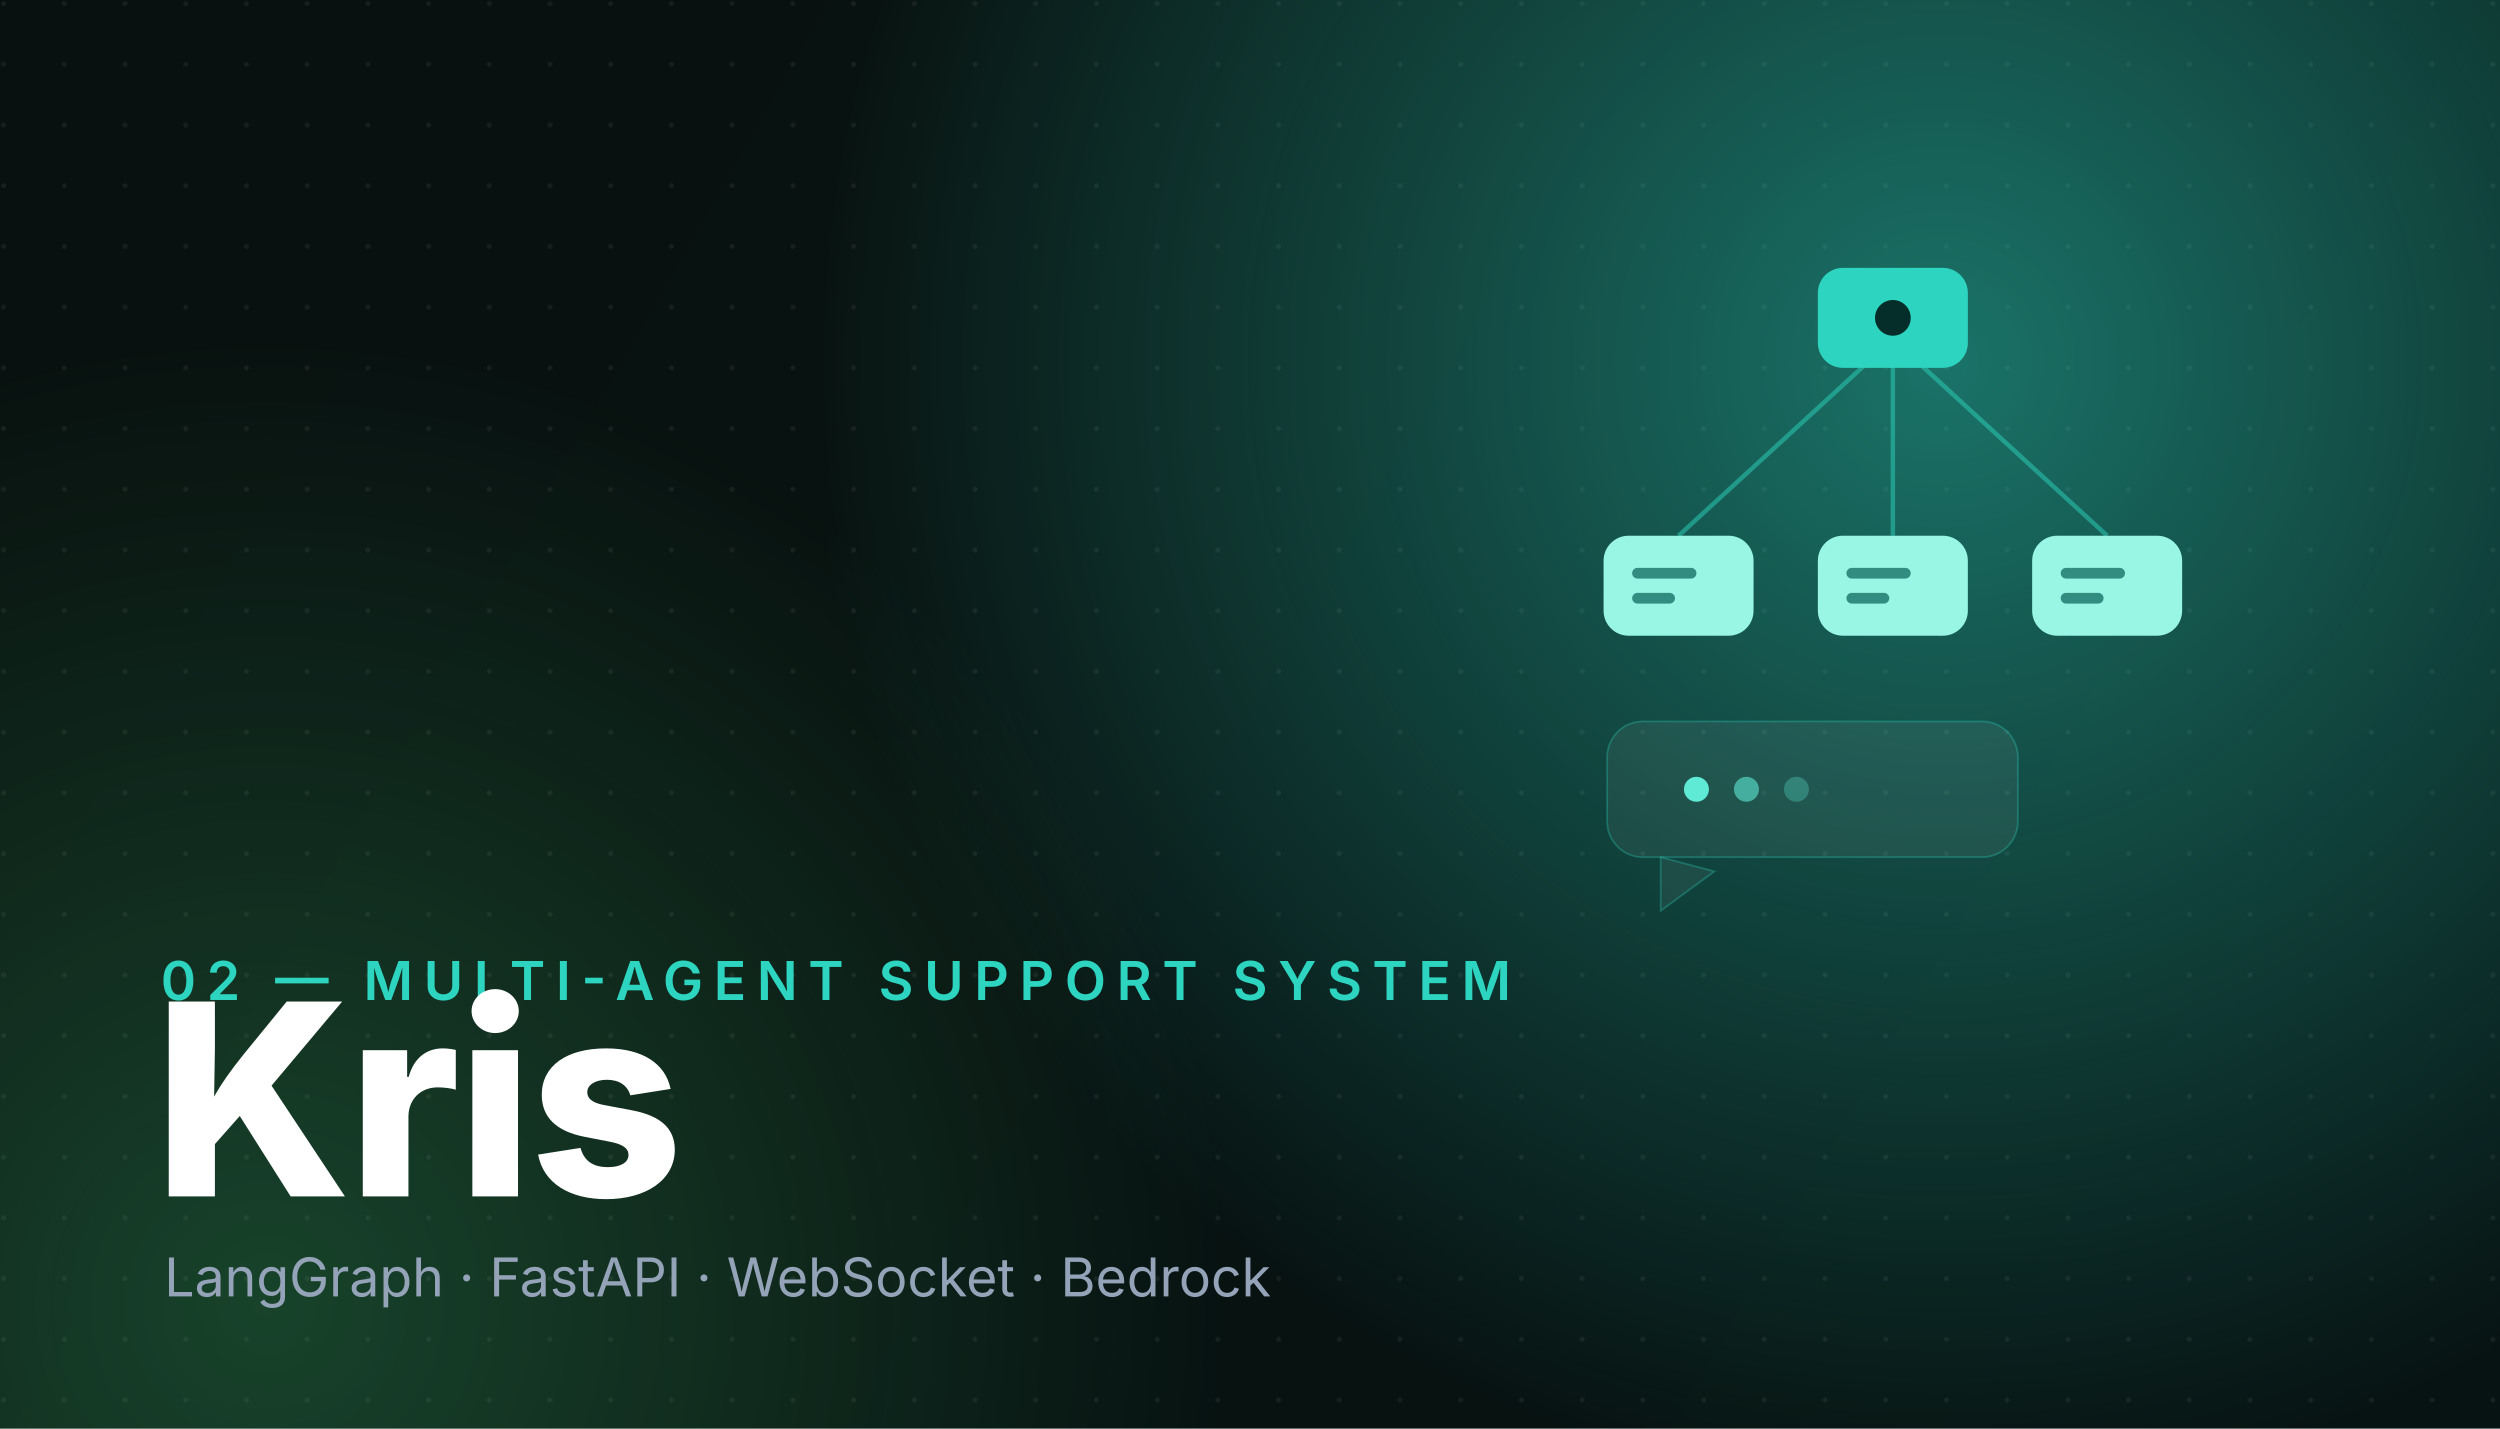
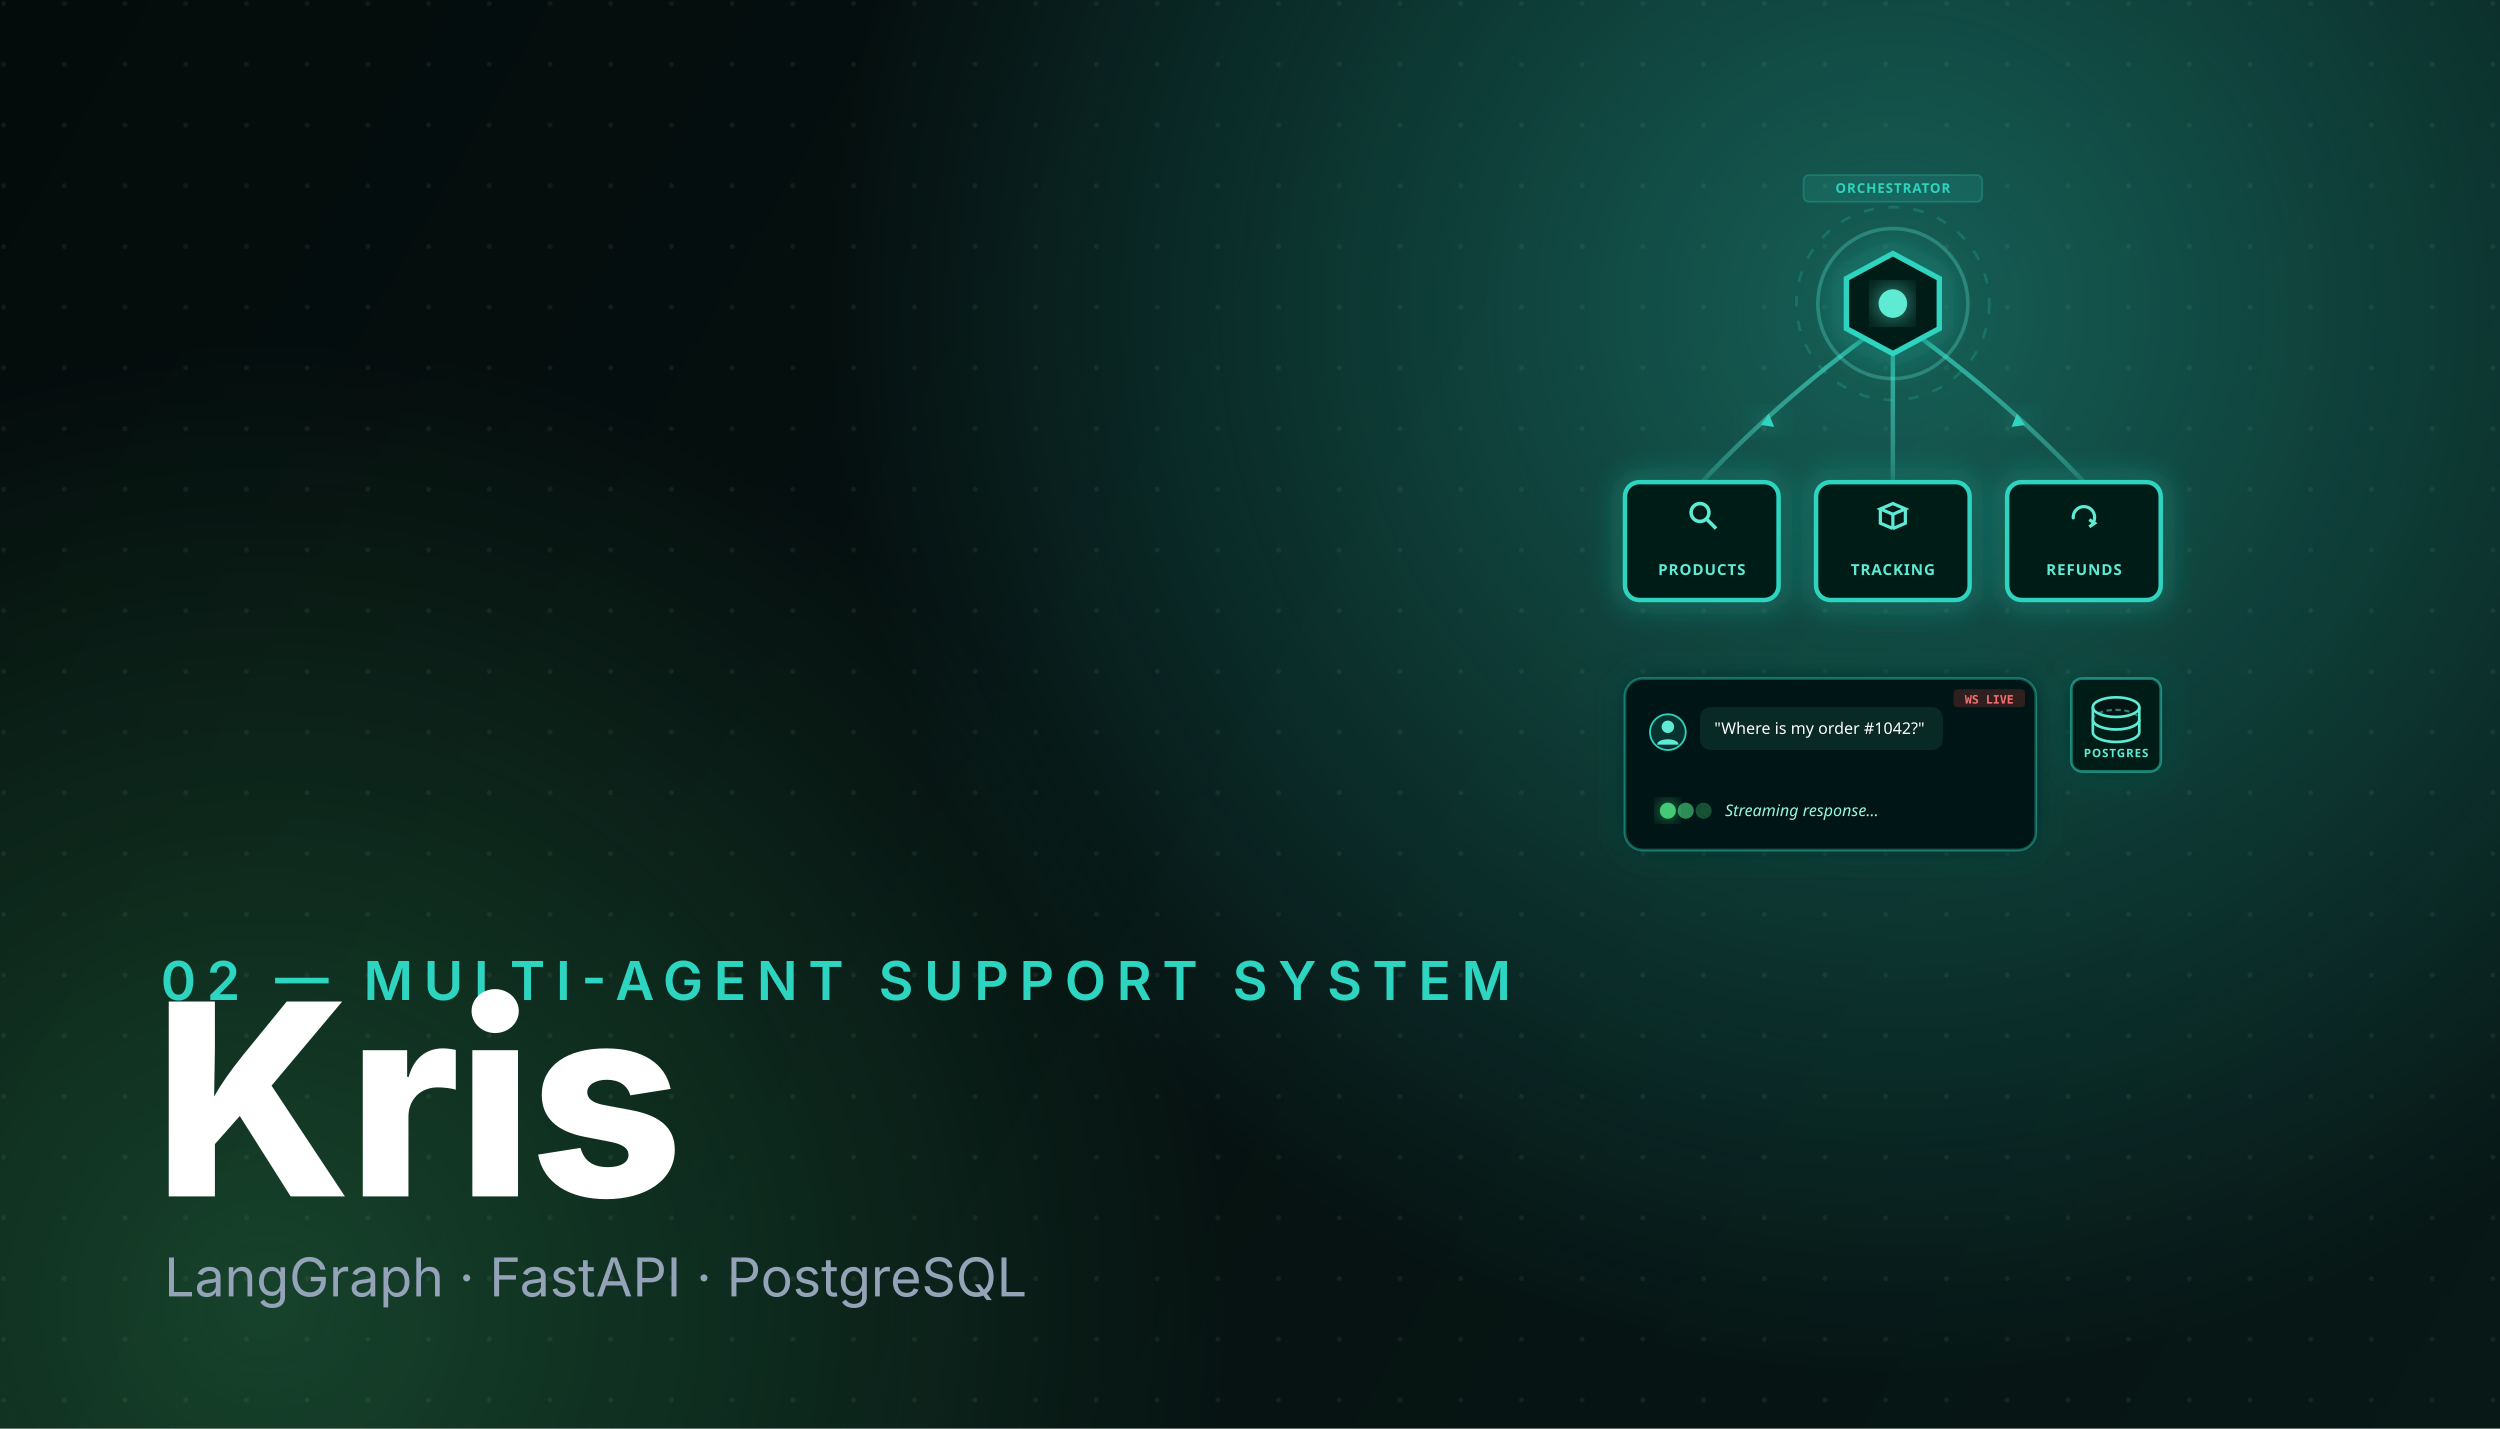
<svg xmlns="http://www.w3.org/2000/svg" width="1400" height="800" viewBox="0 0 1400 800" fill="none">
  <defs>
    <linearGradient id="bg" x1="0" y1="0" x2="1400" y2="800" gradientUnits="userSpaceOnUse">
-       <stop stop-color="#08110f" />
-       <stop offset="1" stop-color="#071312" />
+       <stop stop-color="#040b0b" />
+       <stop offset="1" stop-color="#071816" />
    </linearGradient>
-     <radialGradient id="glow" cx="0" cy="0" r="1" gradientTransform="translate(1090 200) rotate(120) scale(640)" gradientUnits="userSpaceOnUse">
-       <stop stop-color="#2dd4bf" stop-opacity="0.5" />
+     <radialGradient id="glow" cx="0" cy="0" r="1" gradientTransform="translate(1060 170) rotate(120) scale(600)" gradientUnits="userSpaceOnUse">
+       <stop stop-color="#2dd4bf" stop-opacity="0.4" />
      <stop offset="1" stop-color="#2dd4bf" stop-opacity="0" />
    </radialGradient>
    <radialGradient id="glow2" cx="0" cy="0" r="1" gradientTransform="translate(150 730) rotate(-45) scale(540)" gradientUnits="userSpaceOnUse">
-       <stop stop-color="#4ade80" stop-opacity="0.24" />
+       <stop stop-color="#4ade80" stop-opacity="0.25" />
      <stop offset="1" stop-color="#4ade80" stop-opacity="0" />
    </radialGradient>
+     <linearGradient id="line-left" x1="1060" y1="180" x2="953" y2="270" gradientUnits="userSpaceOnUse">
+       <stop offset="0%" stop-color="#2dd4bf" stop-opacity="0.8" />
+       <stop offset="100%" stop-color="#5eead4" stop-opacity="0.3" />
+     </linearGradient>
+     <linearGradient id="line-mid" x1="1060" y1="180" x2="1060" y2="270" gradientUnits="userSpaceOnUse">
+       <stop offset="0%" stop-color="#2dd4bf" stop-opacity="0.8" />
+       <stop offset="100%" stop-color="#5eead4" stop-opacity="0.3" />
+     </linearGradient>
+     <linearGradient id="line-right" x1="1060" y1="180" x2="1167" y2="270" gradientUnits="userSpaceOnUse">
+       <stop offset="0%" stop-color="#2dd4bf" stop-opacity="0.8" />
+       <stop offset="100%" stop-color="#5eead4" stop-opacity="0.3" />
+     </linearGradient>
+     <filter id="glow-teal" x="-30%" y="-30%" width="160%" height="160%">
+       <feGaussianBlur stdDeviation="8" result="blur" />
+       <feMerge>
+         <feMergeNode in="blur" />
+         <feMergeNode in="SourceGraphic" />
+       </feMerge>
+     </filter>
+     <filter id="glow-green" x="-30%" y="-30%" width="160%" height="160%">
+       <feGaussianBlur stdDeviation="5" result="blur" />
+       <feMerge>
+         <feMergeNode in="blur" />
+         <feMergeNode in="SourceGraphic" />
+       </feMerge>
+     </filter>
    <pattern id="dots" width="34" height="34" patternUnits="userSpaceOnUse">
      <circle cx="2" cy="2" r="1.4" fill="#ffffff" fill-opacity="0.06" />
    </pattern>
  </defs>
  <rect width="1400" height="800" fill="url(#bg)" />
  <rect width="1400" height="800" fill="url(#dots)" />
  <rect width="1400" height="800" fill="url(#glow)" />
  <rect width="1400" height="800" fill="url(#glow2)" />
-   <g stroke="#2dd4bf" stroke-opacity="0.5" stroke-width="2.5" fill="none">
-     <line x1="1060" y1="190" x2="940" y2="300" />
-     <line x1="1060" y1="190" x2="1060" y2="300" />
-     <line x1="1060" y1="190" x2="1180" y2="300" />
+   <g stroke-width="2.5" fill="none">
+     <path d="M 1060 178 Q 1000 220 953 270" stroke="url(#line-left)" />
+     <line x1="1060" y1="178" x2="1060" y2="270" stroke="url(#line-mid)" />
+     <path d="M 1060 178 Q 1120 220 1167 270" stroke="url(#line-right)" />
  </g>
-   <rect x="1018" y="150" width="84" height="56" rx="14" fill="#2dd4bf" />
-   <circle cx="1060" cy="178" r="10" fill="#052e2b" />
-   <g fill="#99f6e4">
-     <rect x="898" y="300" width="84" height="56" rx="14" />
-     <rect x="1018" y="300" width="84" height="56" rx="14" />
-     <rect x="1138" y="300" width="84" height="56" rx="14" />
-   </g>
-   <g fill="#065f56" opacity="0.7">
-     <rect x="914" y="318" width="36" height="6" rx="3" />
-     <rect x="914" y="332" width="24" height="6" rx="3" />
-     <rect x="1034" y="318" width="36" height="6" rx="3" />
-     <rect x="1034" y="332" width="24" height="6" rx="3" />
-     <rect x="1154" y="318" width="36" height="6" rx="3" />
-     <rect x="1154" y="332" width="24" height="6" rx="3" />
+   <g fill="#2dd4bf" filter="url(#glow-teal)">
+     <polygon points="986,238 992,233 993,241" transform="rotate(-15, 986, 238)" />
+     <polygon points="1134,238 1127,241 1128,233" transform="rotate(15, 1134, 238)" />
  </g>
  <g>
-     <rect x="900" y="404" width="230" height="76" rx="20" fill="#ffffff" fill-opacity="0.06" stroke="#2dd4bf" stroke-opacity="0.3" />
-     <path d="M930 480 l0 30 l30 -22 z" fill="#ffffff" fill-opacity="0.06" stroke="#2dd4bf" stroke-opacity="0.3" />
-     <circle cx="950" cy="442" r="7" fill="#5eead4" />
-     <circle cx="978" cy="442" r="7" fill="#5eead4" fill-opacity="0.6" />
-     <circle cx="1006" cy="442" r="7" fill="#5eead4" fill-opacity="0.3" />
+     <circle cx="1060" cy="170" r="54" stroke="#2dd4bf" stroke-width="1.5" stroke-opacity="0.2" stroke-dasharray="6 8" />
+     <circle cx="1060" cy="170" r="42" stroke="#5eead4" stroke-width="2" stroke-opacity="0.3" />
+     <polygon points="1060,142 1086,156 1086,184 1060,198 1034,184 1034,156" fill="#041a18" stroke="#2dd4bf" stroke-width="3" filter="url(#glow-teal)" />
+     <circle cx="1060" cy="170" r="8" fill="#5eead4" filter="url(#glow-teal)" />
+     <rect x="1010" y="98" width="100" height="15" rx="3" fill="#2dd4bf" fill-opacity="0.12" stroke="#2dd4bf" stroke-opacity="0.25" stroke-width="1" />
+     <text x="1060" y="108" font-family="sans-serif" font-size="7.5" fill="#2dd4bf" font-weight="bold" text-anchor="middle" letter-spacing="0.5">ORCHESTRATOR</text>
+   </g>
+   <g>
+     <rect x="910" y="270" width="86" height="66" rx="8" fill="#041a18" stroke="#2dd4bf" stroke-width="2.5" filter="url(#glow-teal)" />
+     <g transform="translate(945, 280)" stroke="#5eead4" stroke-width="2" fill="none">
+       <circle cx="7" cy="7" r="5" />
+       <line x1="11" y1="11" x2="16" y2="16" />
+     </g>
+     <text x="953" y="322" font-family="sans-serif" font-weight="bold" font-size="8.5" fill="#5eead4" text-anchor="middle" letter-spacing="0.5">PRODUCTS</text>
+   </g>
+   <g>
+     <rect x="1017" y="270" width="86" height="66" rx="8" fill="#041a18" stroke="#2dd4bf" stroke-width="2.5" filter="url(#glow-teal)" />
+     <g transform="translate(1052, 280)" stroke="#5eead4" stroke-width="1.8" fill="none">
+       <polygon points="8,2 15,5 8,8 1,5" />
+       <line x1="8" y1="8" x2="8" y2="16" />
+       <path d="M 1 5 V 13 L 8 16" />
+       <path d="M 15 5 V 13 L 8 16" />
+     </g>
+     <text x="1060" y="322" font-family="sans-serif" font-weight="bold" font-size="8.5" fill="#5eead4" text-anchor="middle" letter-spacing="0.5">TRACKING</text>
+   </g>
+   <g>
+     <rect x="1124" y="270" width="86" height="66" rx="8" fill="#041a18" stroke="#2dd4bf" stroke-width="2.5" filter="url(#glow-teal)" />
+     <g transform="translate(1160, 282)" stroke="#5eead4" stroke-width="1.8" fill="none">
+       <path d="M 1 8 A 6 6 0 1 1 12 11" stroke-linecap="round" />
+       <polyline points="10,13 13,11 10,9" />
+     </g>
+     <text x="1167" y="322" font-family="sans-serif" font-weight="bold" font-size="8.5" fill="#5eead4" text-anchor="middle" letter-spacing="0.5">REFUNDS</text>
+   </g>
+   <g transform="translate(910, 380)">
+     <rect width="230" height="96" rx="10" fill="#031412" stroke="#2dd4bf" stroke-width="1.5" stroke-opacity="0.35" filter="url(#glow-teal)" />
+     <circle cx="24" cy="30" r="10" fill="#2dd4bf" fill-opacity="0.15" stroke="#2dd4bf" stroke-width="1" />
+     <circle cx="24" cy="27" r="3.5" fill="#5eead4" />
+     <path d="M 18 37 C 18 33, 30 33, 30 37 Z" fill="#5eead4" />
+     <rect x="42" y="16" width="136" height="24" rx="6" fill="#092925" />
+     <text x="50" y="31" font-family="sans-serif" font-size="9" fill="#ffffff" font-weight="500">"Where is my order #1042?"</text>
+     <circle cx="24" cy="74" r="4.5" fill="#4ade80" opacity="0.9" filter="url(#glow-green)" />
+     <circle cx="34" cy="74" r="4.5" fill="#4ade80" opacity="0.6" />
+     <circle cx="44" cy="74" r="4.5" fill="#4ade80" opacity="0.3" />
+     <text x="56" y="77" font-family="sans-serif" font-size="9" fill="#99f6e4" font-style="italic">Streaming response...</text>
+     <rect x="184" y="6" width="40" height="10" rx="2" fill="#ef4444" fill-opacity="0.2" />
+     <text x="204" y="14" font-family="monospace" font-weight="bold" font-size="6.5" fill="#f87171" text-anchor="middle">WS LIVE</text>
+   </g>
+   <g transform="translate(1160, 380)">
+     <rect width="50" height="52" rx="6" fill="#041a18" stroke="#2dd4bf" stroke-width="1.5" stroke-opacity="0.5" filter="url(#glow-teal)" />
+     <ellipse cx="25" cy="16" rx="13" ry="5.5" fill="#031412" stroke="#5eead4" stroke-width="1.5" />
+     <path d="M 12 16 V 23 A 13 5.5 0 0 0 38 23 V 16" fill="none" stroke="#5eead4" stroke-width="1.5" />
+     <path d="M 12 23 V 30 A 13 5.5 0 0 0 38 30 V 23" fill="none" stroke="#5eead4" stroke-width="1.5" />
+     <ellipse cx="25" cy="23" rx="13" ry="5.5" fill="none" stroke="#5eead4" stroke-width="1.2" stroke-opacity="0.5" stroke-dasharray="3 2" />
+     <text x="25" y="44" font-family="sans-serif" font-weight="bold" font-size="6.5" fill="#5eead4" text-anchor="middle" letter-spacing="0.5">POSTGRES</text>
  </g>
  <text x="90" y="560" font-family="Inter, Segoe UI, sans-serif" font-size="30" font-weight="600" fill="#2dd4bf" letter-spacing="6">02 — MULTI-AGENT SUPPORT SYSTEM</text>
  <text x="86" y="670" font-family="Inter, Segoe UI, sans-serif" font-size="150" font-weight="800" fill="#ffffff" letter-spacing="-2">Kris</text>
-   <text x="92" y="726" font-family="Inter, Segoe UI, sans-serif" font-size="30" fill="#94a3b8">LangGraph · FastAPI · WebSocket · Bedrock</text>
+   <text x="92" y="726" font-family="Inter, Segoe UI, sans-serif" font-size="30" fill="#94a3b8">LangGraph · FastAPI · PostgreSQL</text>
</svg>
